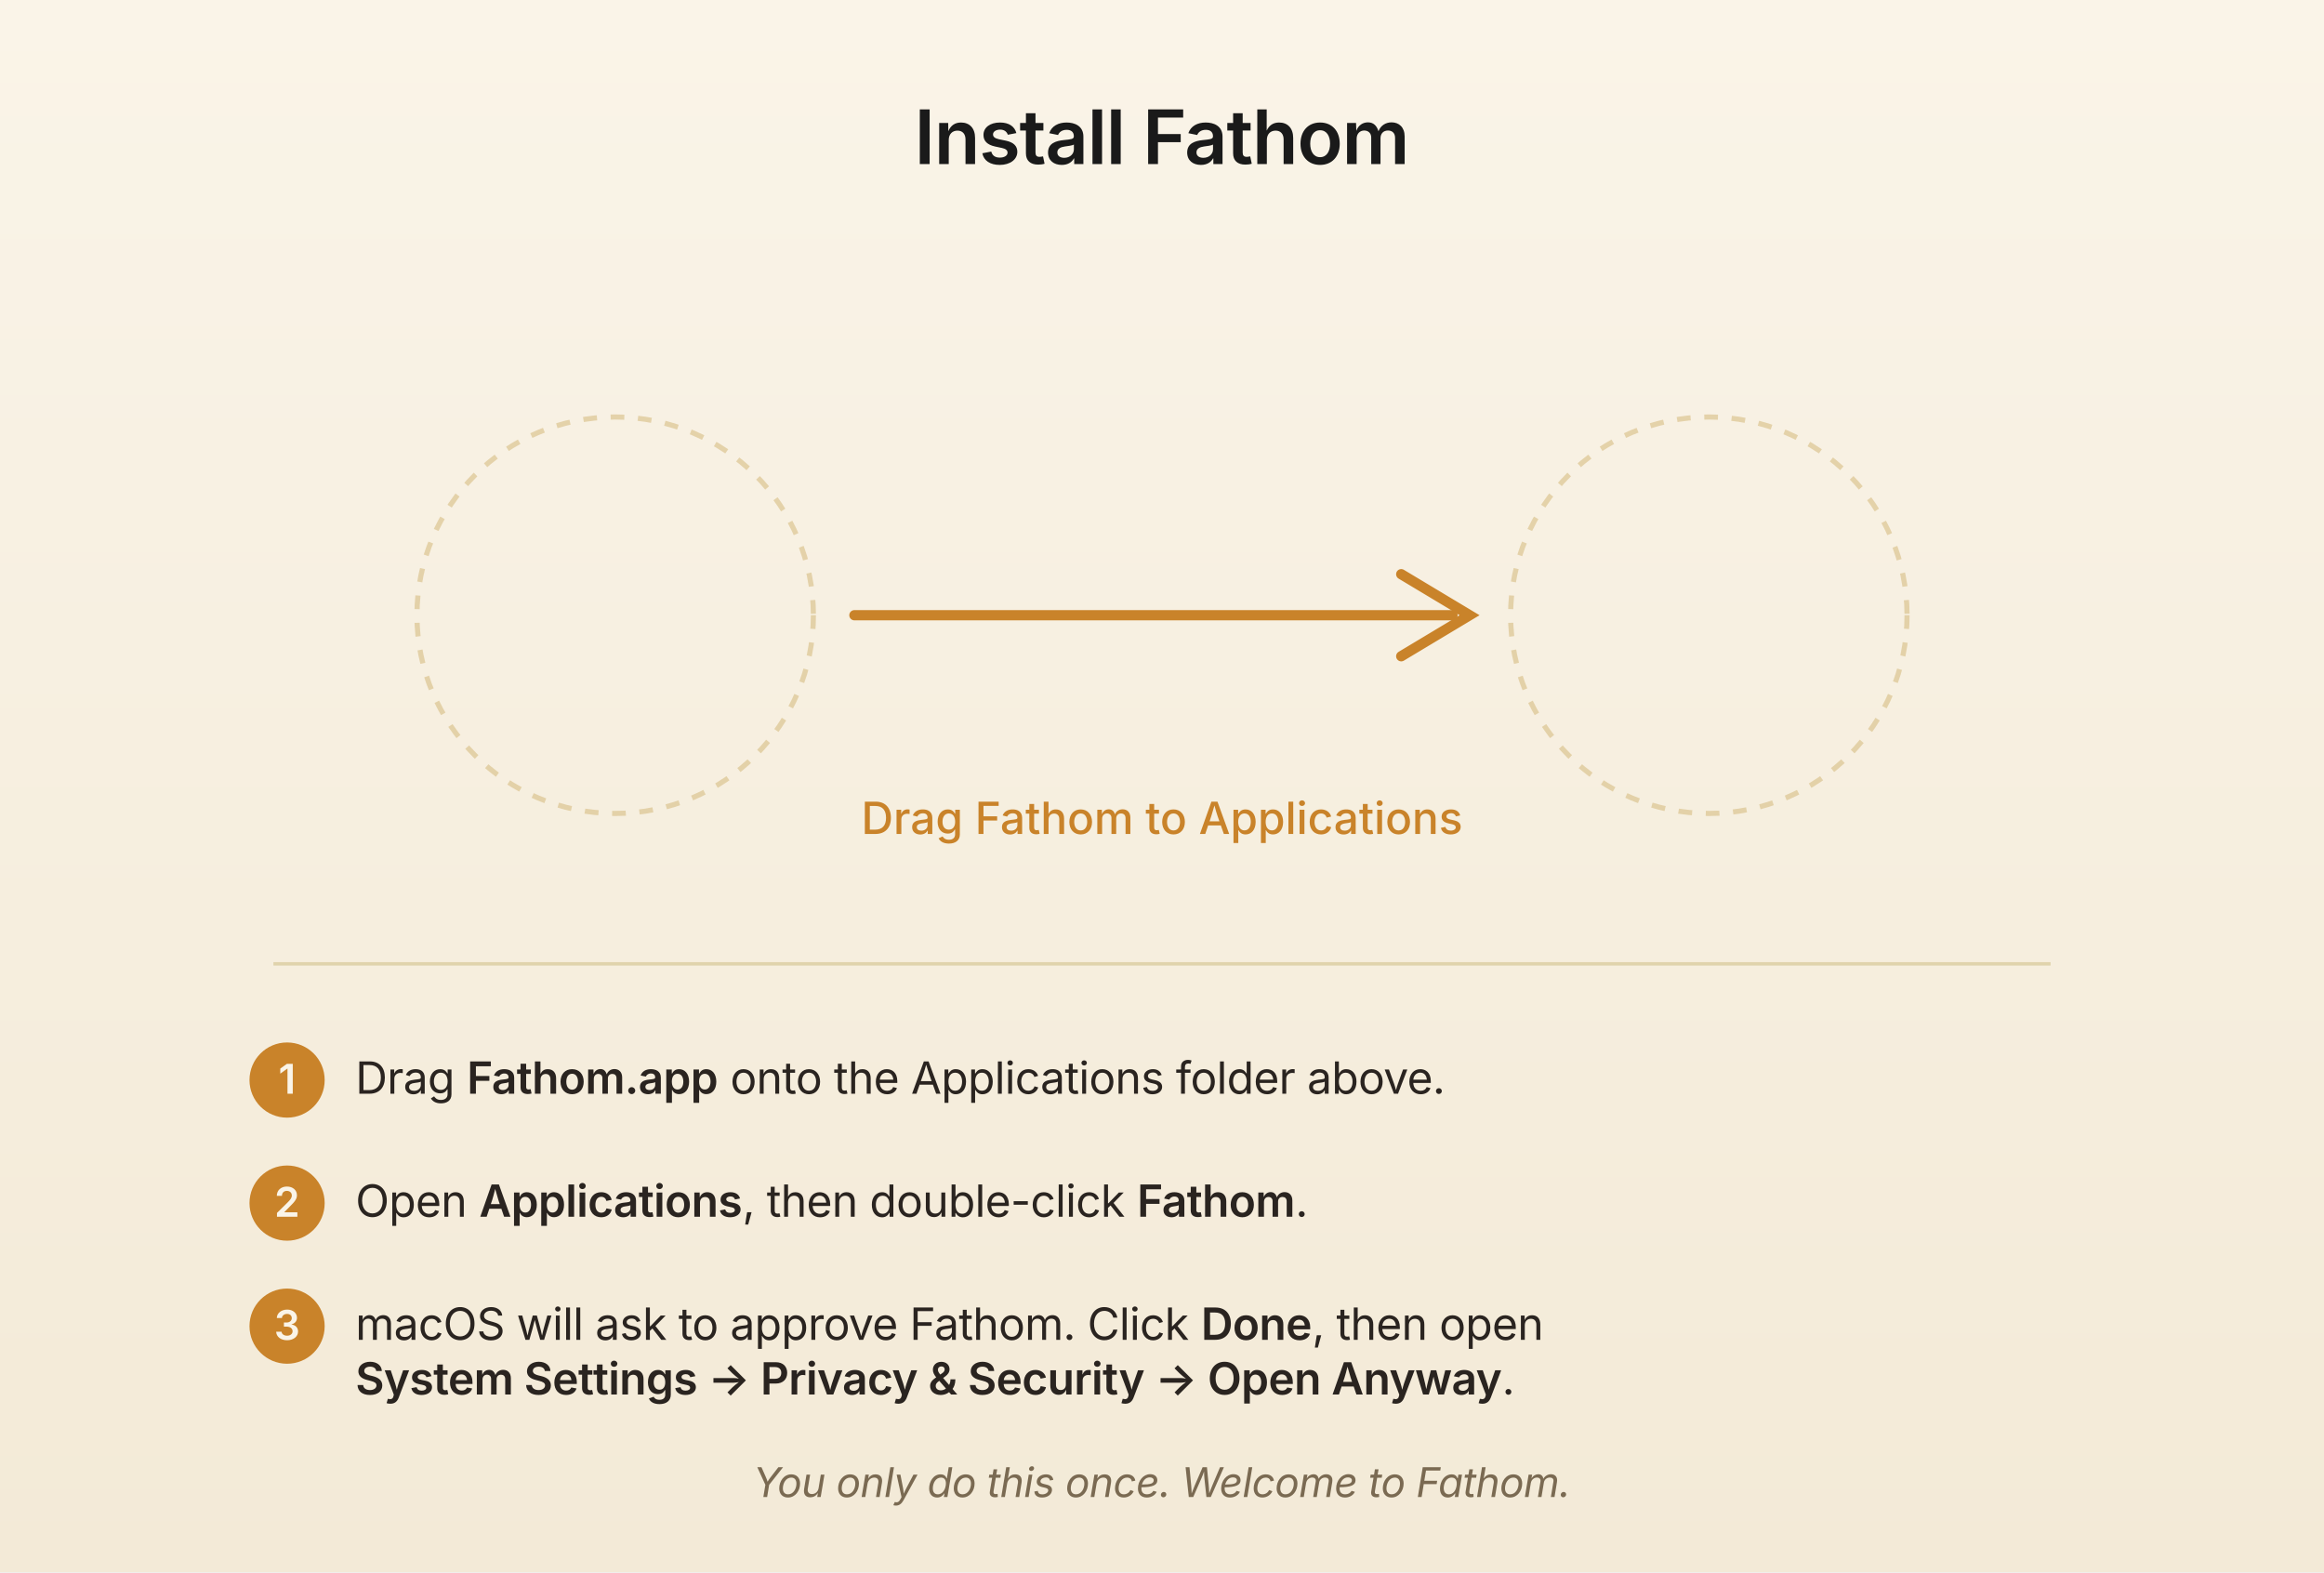
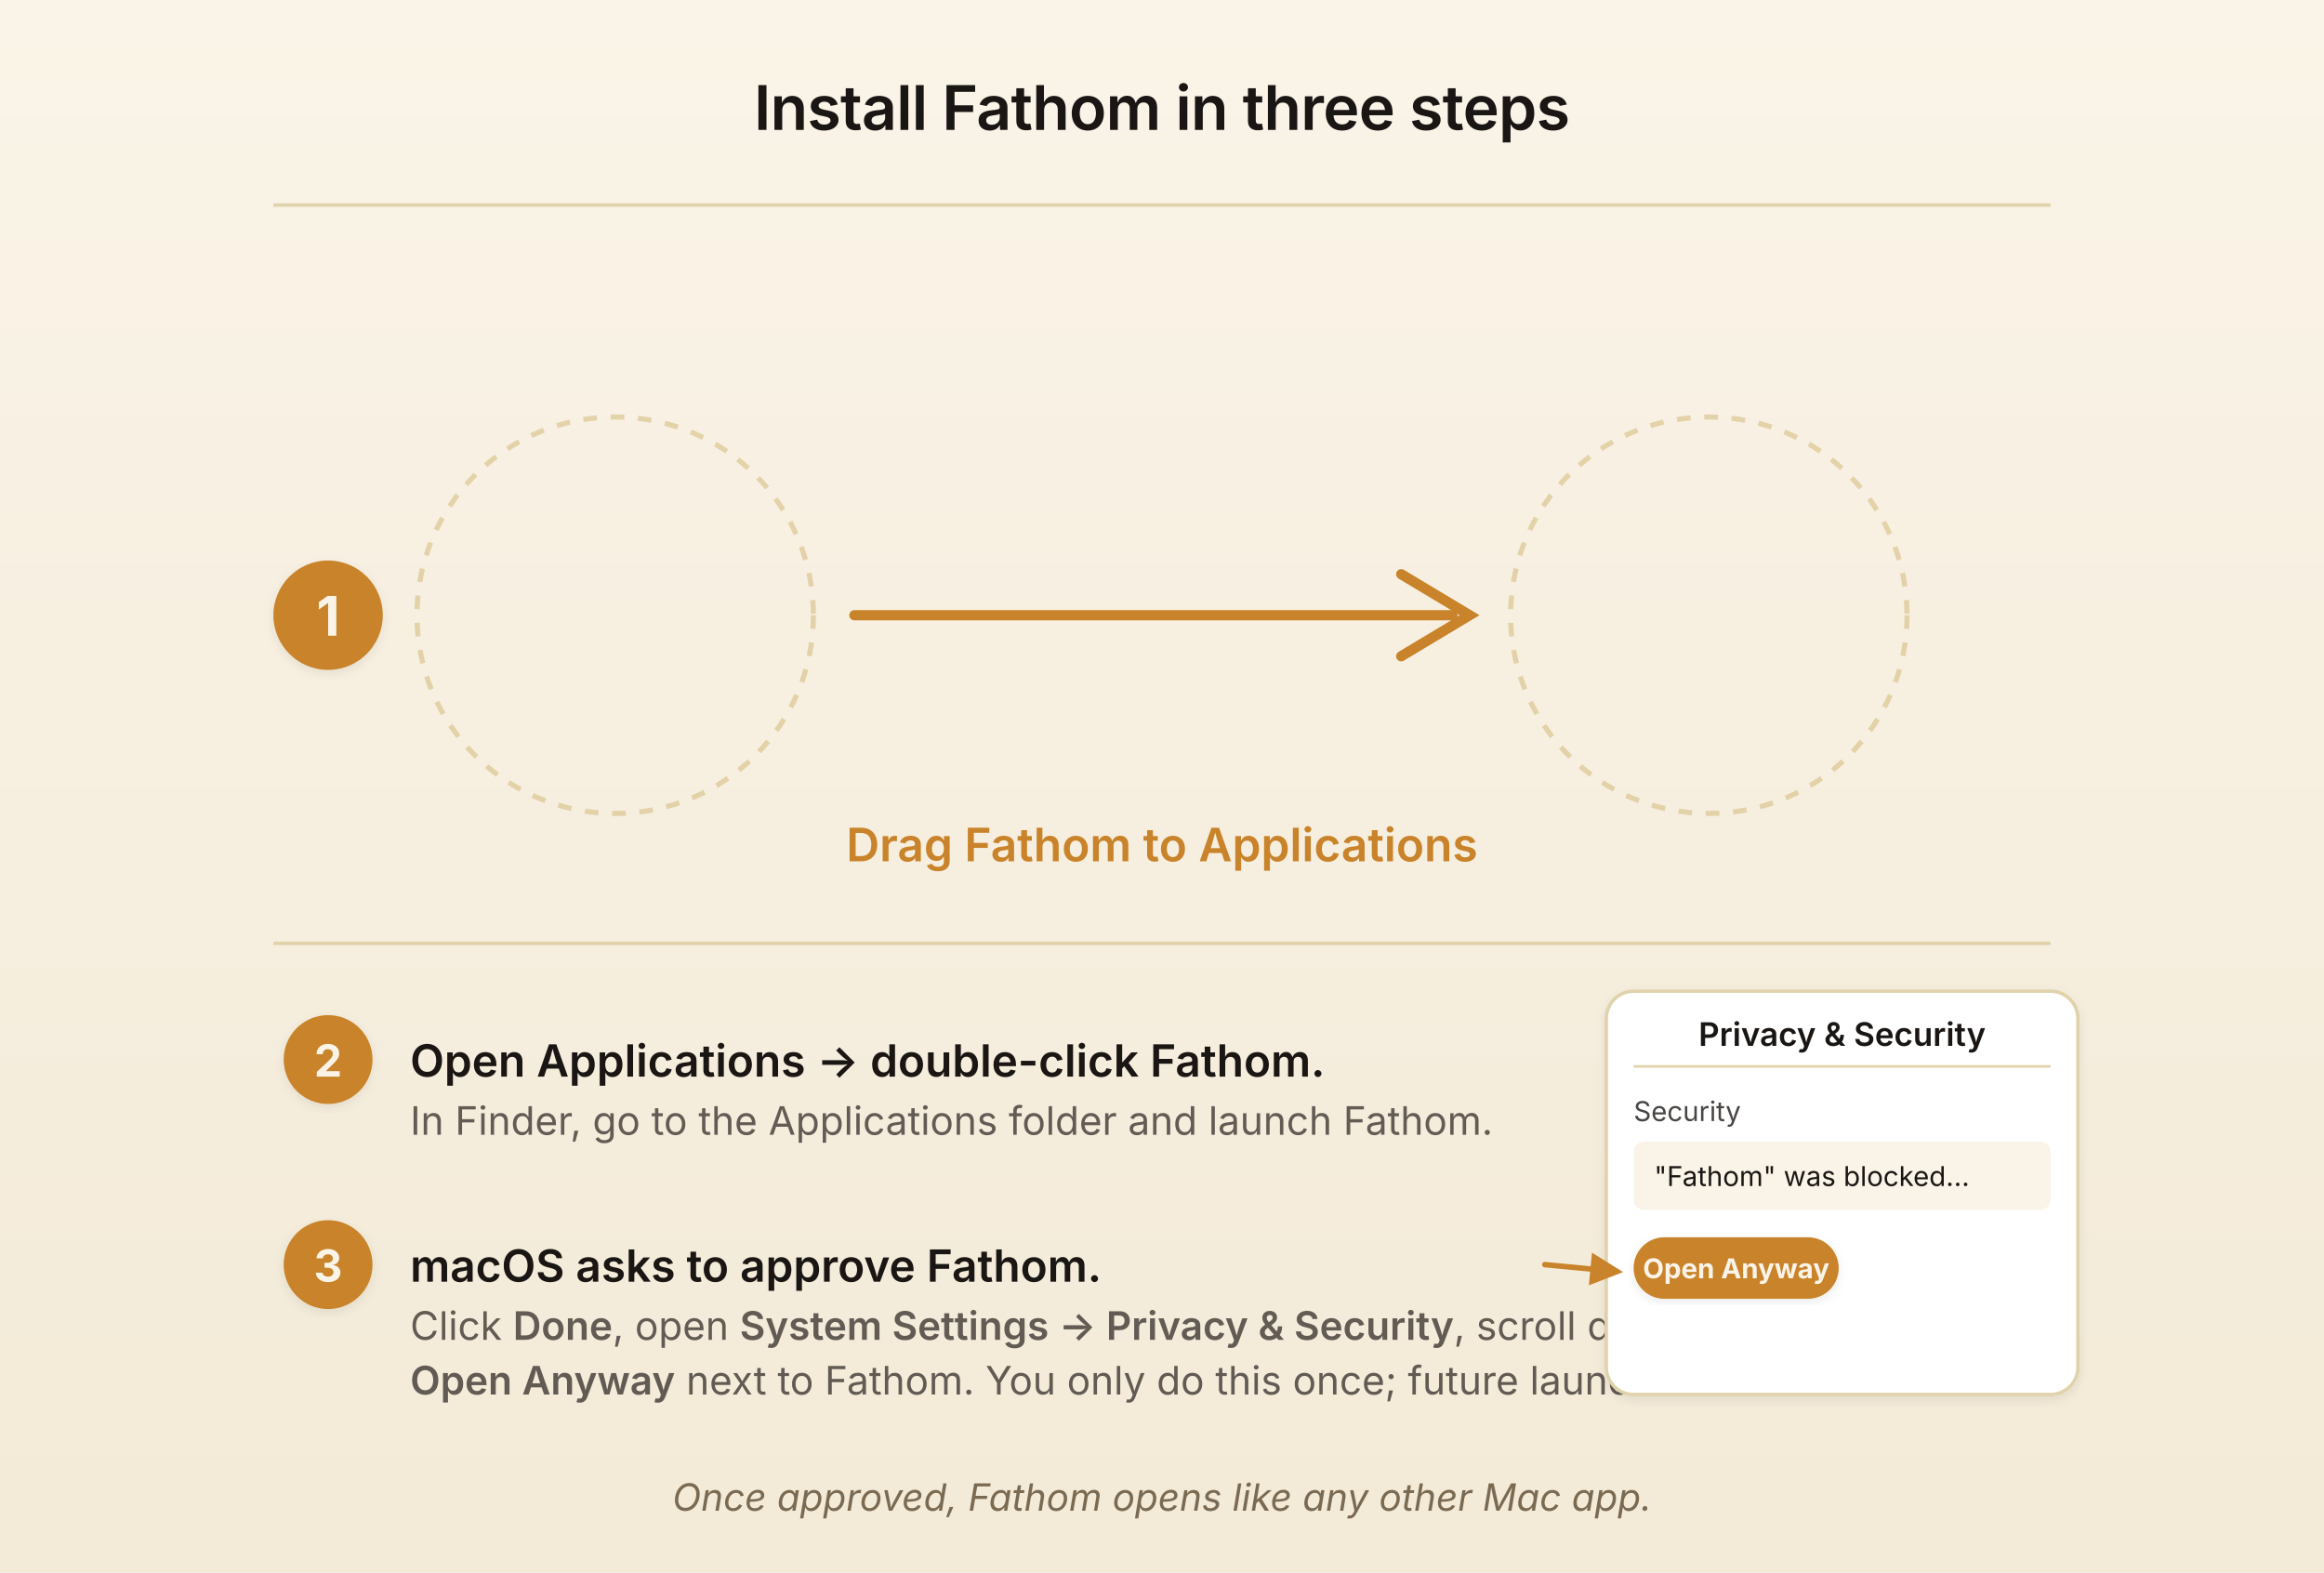
<svg xmlns="http://www.w3.org/2000/svg" width="680" height="460" viewBox="0 0 680 460">
  <defs>
    <linearGradient id="bg" x1="0" y1="0" x2="0" y2="1">
      <stop offset="0%" stop-color="#faf4e8" />
      <stop offset="100%" stop-color="#f3ead7" />
    </linearGradient>
-     <filter id="soft" x="-20%" y="-20%" width="140%" height="140%">
-       <feGaussianBlur stdDeviation="1.5" />
+     <filter id="sh" x="-10%" y="-10%" width="120%" height="120%">
+       <feDropShadow dx="0" dy="1" stdDeviation="1.5" flood-color="#000" flood-opacity="0.08" />
    </filter>
  </defs>
  <rect width="680" height="460" fill="url(#bg)" />
-   <text x="340" y="48" text-anchor="middle" font-family="-apple-system, BlinkMacSystemFont, 'SF Pro Display', system-ui, sans-serif" font-size="22" font-weight="600" fill="#1a1a1a" letter-spacing="-0.3">
-     Install Fathom
+   <text x="340" y="38" text-anchor="middle" font-family="-apple-system, BlinkMacSystemFont, 'SF Pro Display', system-ui, sans-serif" font-size="18" font-weight="600" fill="#1a1614" letter-spacing="-0.2">
+     Install Fathom in three steps
  </text>
+   <line x1="80" y1="60" x2="600" y2="60" stroke="#e0d3ac" stroke-width="1" />
  <circle cx="180" cy="180" r="58" fill="none" stroke="#d4b87a" stroke-width="1.5" stroke-dasharray="4 4" opacity="0.55" />
  <circle cx="500" cy="180" r="58" fill="none" stroke="#d4b87a" stroke-width="1.5" stroke-dasharray="4 4" opacity="0.55" />
  <g stroke="#c9832a" stroke-width="3" fill="none" stroke-linecap="round">
    <path d="M 250 180 L 425 180" />
    <path d="M 410 168 L 430 180 L 410 192" />
  </g>
-   <text x="340" y="244" text-anchor="middle" font-family="-apple-system, BlinkMacSystemFont, 'SF Pro Text', system-ui, sans-serif" font-size="13" font-weight="500" fill="#c9832a">
+   <circle cx="96" cy="180" r="16" fill="#c9832a" filter="url(#sh)" />
+   <text x="96" y="186" text-anchor="middle" font-weight="700" font-size="16" fill="#faf4e8" font-family="-apple-system, sans-serif">1</text>
+   <text x="340" y="252" text-anchor="middle" font-family="-apple-system, BlinkMacSystemFont, 'SF Pro Text', system-ui, sans-serif" font-size="13.5" font-weight="600" fill="#c9832a">
    Drag Fathom to Applications
  </text>
-   <line x1="80" y1="282" x2="600" y2="282" stroke="#e0d3ac" stroke-width="1" />
-   <g font-family="-apple-system, BlinkMacSystemFont, 'SF Pro Text', system-ui, sans-serif" font-size="13" fill="#2a2420" letter-spacing="-0.15">
-     <circle cx="84" cy="316" r="11" fill="#c9832a" />
-     <text x="84" y="320" text-anchor="middle" font-size="12" font-weight="600" fill="#faf4e8">1</text>
-     <text x="104" y="320" fill="#2a2420">
-       Drag <tspan font-weight="600">Fathom.app</tspan> onto the Applications folder above.
+   <line x1="80" y1="276" x2="600" y2="276" stroke="#e0d3ac" stroke-width="1" />
+   <g font-family="-apple-system, BlinkMacSystemFont, 'SF Pro Text', system-ui, sans-serif" fill="#2a2420">
+     <circle cx="96" cy="310" r="13" fill="#c9832a" filter="url(#sh)" />
+     <text x="96" y="315" text-anchor="middle" font-weight="700" font-size="13" fill="#faf4e8">2</text>
+     <text x="120" y="315" font-size="13" font-weight="600" fill="#1a1614">Open Applications → double-click Fathom.</text>
+     <text x="120" y="332" font-size="11.5" fill="#2a2420" opacity="0.72">
+       In Finder, go to the Applications folder and launch Fathom.
    </text>
-     <circle cx="84" cy="352" r="11" fill="#c9832a" />
-     <text x="84" y="356" text-anchor="middle" font-size="12" font-weight="600" fill="#faf4e8">2</text>
-     <text x="104" y="356" fill="#2a2420">
-       Open <tspan font-weight="600">Applications</tspan>, then double-click <tspan font-weight="600">Fathom</tspan>.
+     <circle cx="96" cy="370" r="13" fill="#c9832a" filter="url(#sh)" />
+     <text x="96" y="375" text-anchor="middle" font-weight="700" font-size="13" fill="#faf4e8">3</text>
+     <text x="120" y="375" font-size="13" font-weight="600" fill="#1a1614">macOS asks to approve Fathom.</text>
+     <text x="120" y="392" font-size="11.5" fill="#2a2420" opacity="0.72">
+       Click <tspan font-weight="600">Done</tspan>, open
+       <tspan font-weight="600">System Settings → Privacy &amp; Security</tspan>,
+       scroll down, then click
    </text>
-     <circle cx="84" cy="388" r="11" fill="#c9832a" />
-     <text x="84" y="392" text-anchor="middle" font-size="12" font-weight="600" fill="#faf4e8">3</text>
-     <text x="104" y="392" fill="#2a2420">
-       macOS will ask to approve Fathom. Click <tspan font-weight="600">Done</tspan>, then open
+     <text x="120" y="408" font-size="11.5" fill="#2a2420" opacity="0.72">
+       <tspan font-weight="600">Open Anyway</tspan> next to Fathom.
+       You only do this once; future launches are normal.
    </text>
-     <text x="104" y="408" fill="#2a2420">
-       <tspan font-weight="600">System Settings → Privacy &amp; Security → Open Anyway</tspan>.
-     </text>
-     <text x="340" y="438" text-anchor="middle" font-style="italic" fill="#7a6a52" font-size="12">
-       You only do this once. Welcome to Fathom.
-     </text>
+     <g transform="translate(470, 290)">
+       <rect x="0" y="0" width="138" height="118" rx="8" fill="#ffffff" stroke="#e0d3ac" stroke-width="1" filter="url(#sh)" />
+       <text x="69" y="16" text-anchor="middle" font-size="9.5" font-weight="600" fill="#1a1614">Privacy &amp; Security</text>
+       <line x1="8" y1="22" x2="130" y2="22" stroke="#e0d3ac" stroke-width="0.75" />
+       <text x="8" y="38" font-size="8" fill="#1a1614" opacity="0.8">Security</text>
+       <rect x="8" y="44" width="122" height="20" rx="3" fill="#faf4e8" />
+       <text x="14" y="57" font-size="8" fill="#1a1614">"Fathom" was blocked…</text>
+       <rect x="8" y="72" width="60" height="18" rx="9" fill="#c9832a" filter="url(#sh)" />
+       <text x="38" y="84" text-anchor="middle" font-size="8" font-weight="700" fill="#faf4e8">Open Anyway</text>
+       <path d="M -18 80 L 3 82" stroke="#c9832a" stroke-width="1.6" fill="none" stroke-linecap="round" marker-end="url(#arrowhead)" />
+     </g>
+     <defs>
+       <marker id="arrowhead" viewBox="0 0 10 10" refX="8" refY="5" markerWidth="6" markerHeight="6" orient="auto">
+         <path d="M0,0 L10,5 L0,10 z" fill="#c9832a" />
+       </marker>
+     </defs>
  </g>
+   <text x="340" y="442" text-anchor="middle" font-style="italic" fill="#7a6a52" font-size="11" font-family="-apple-system, BlinkMacSystemFont, 'SF Pro Text', system-ui, sans-serif">
+     Once approved, Fathom opens like any other Mac app.
+   </text>
</svg>
